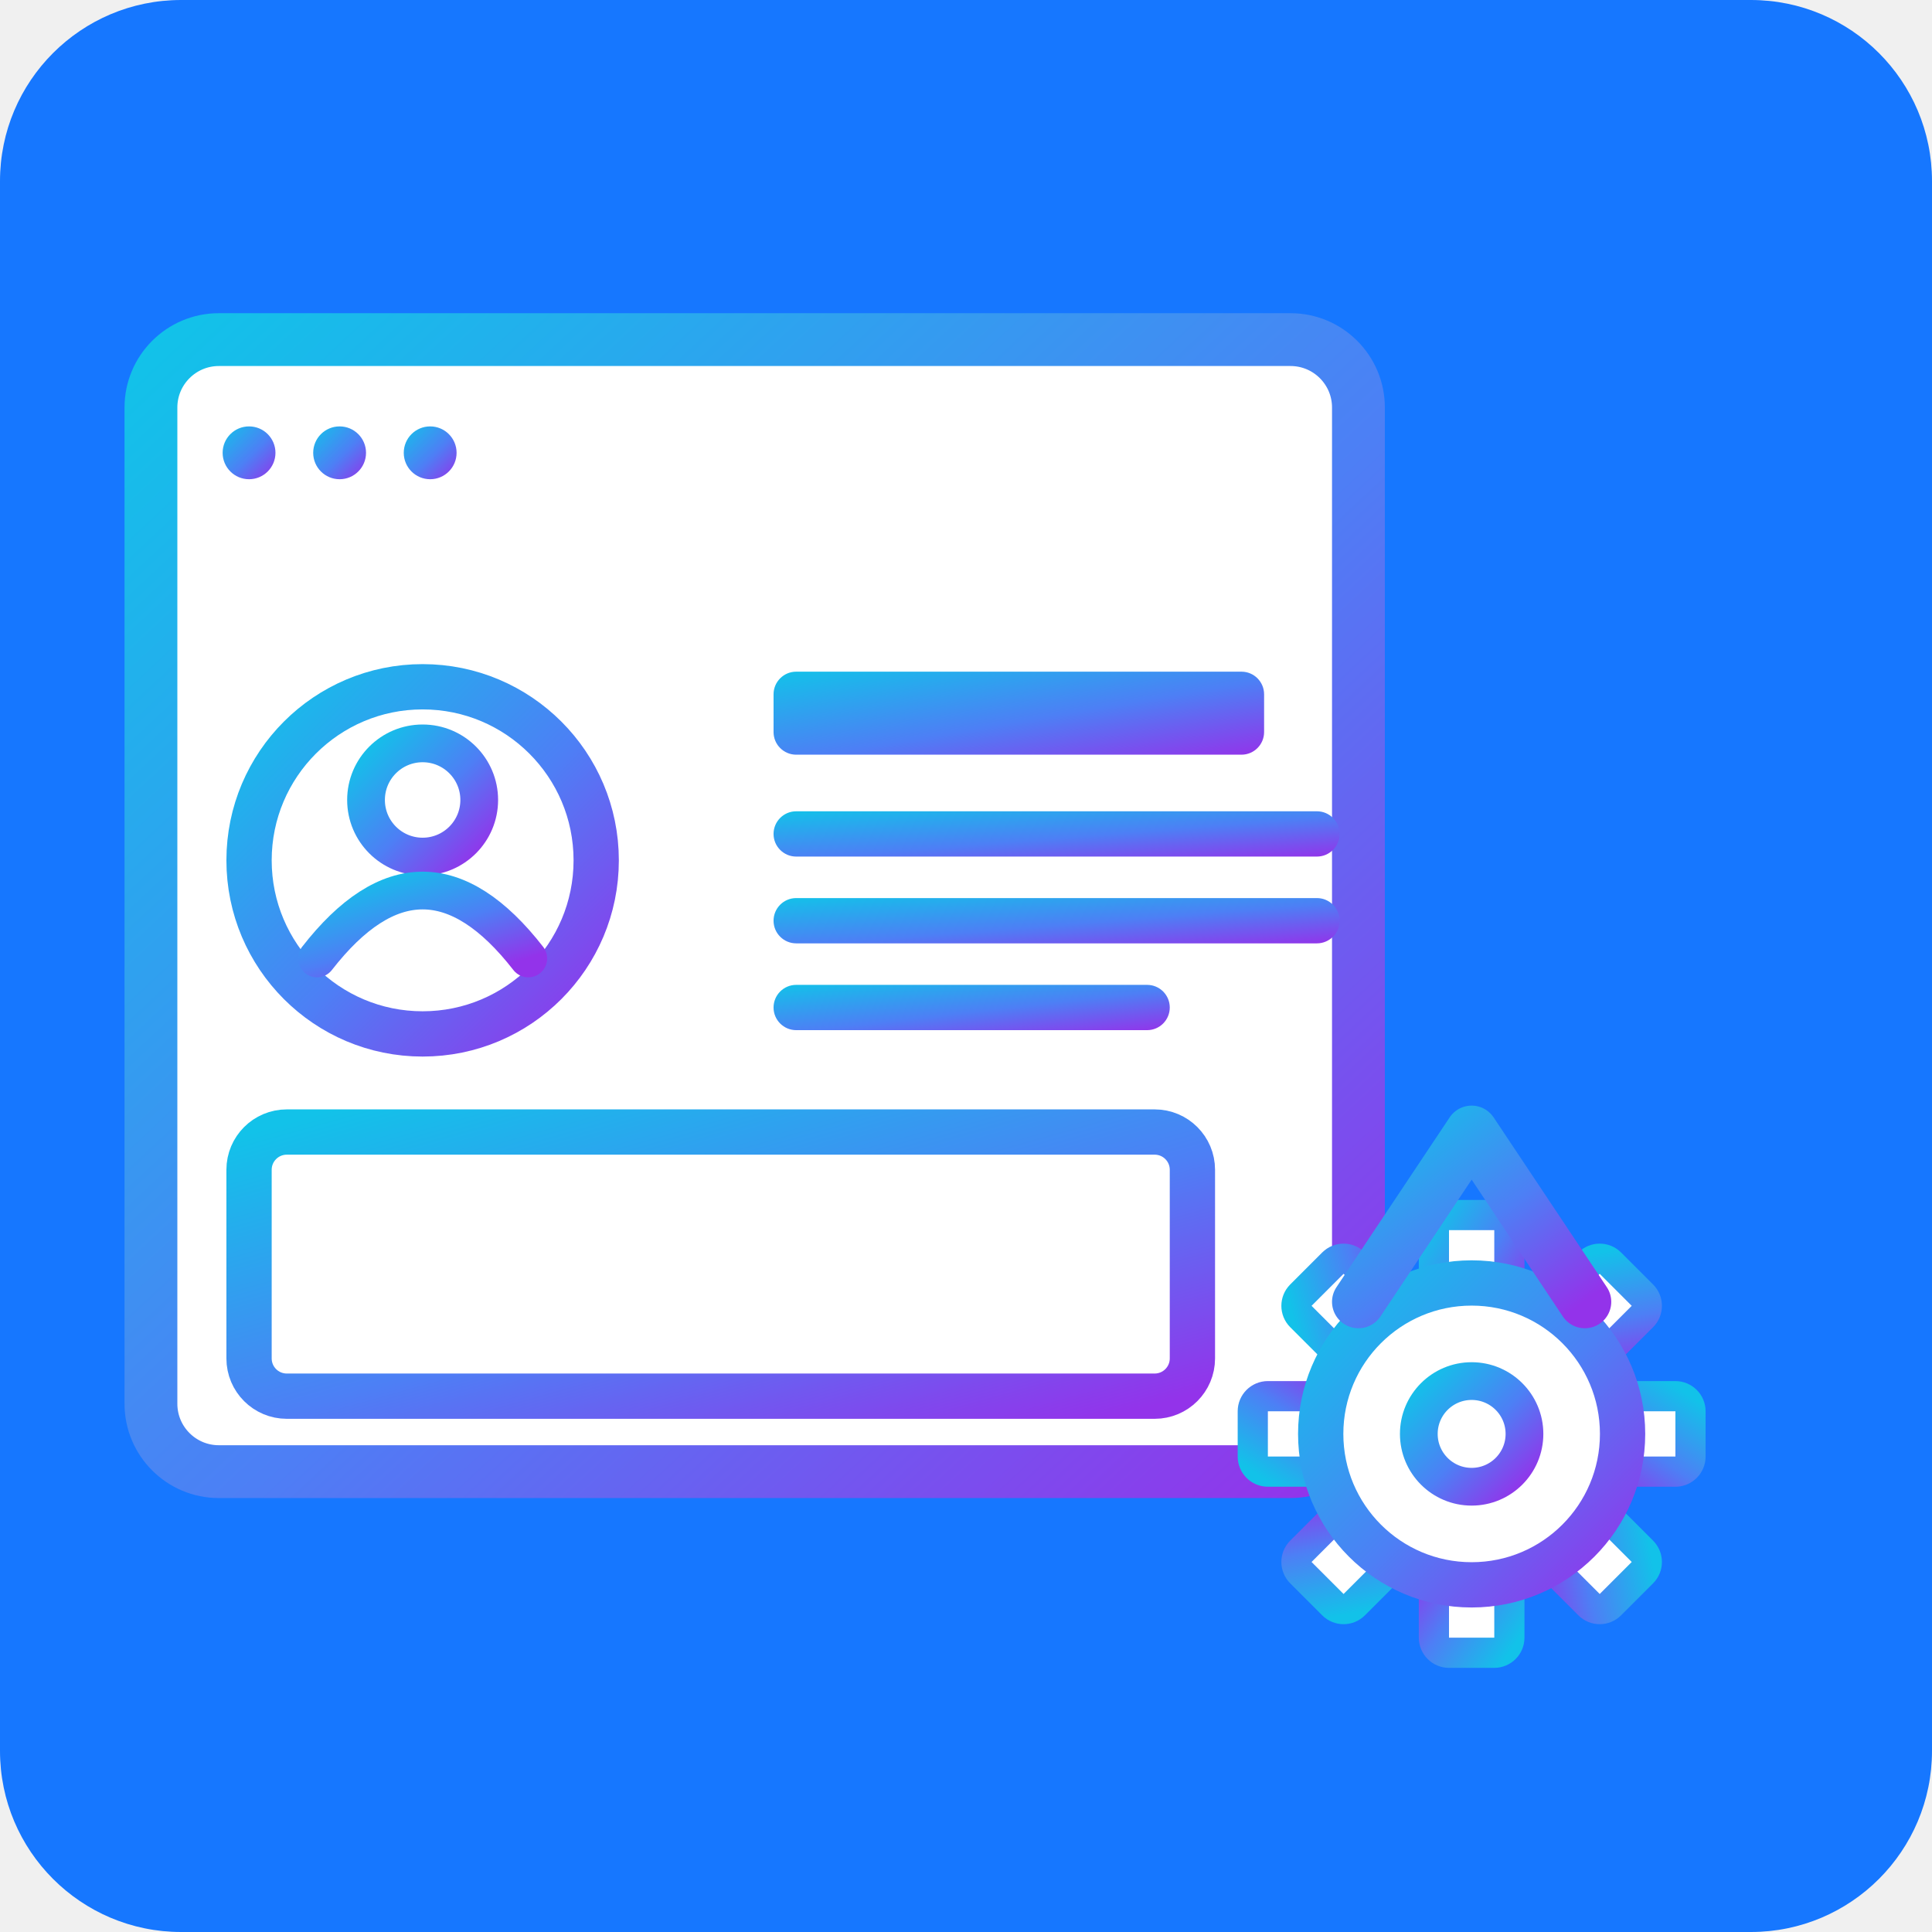
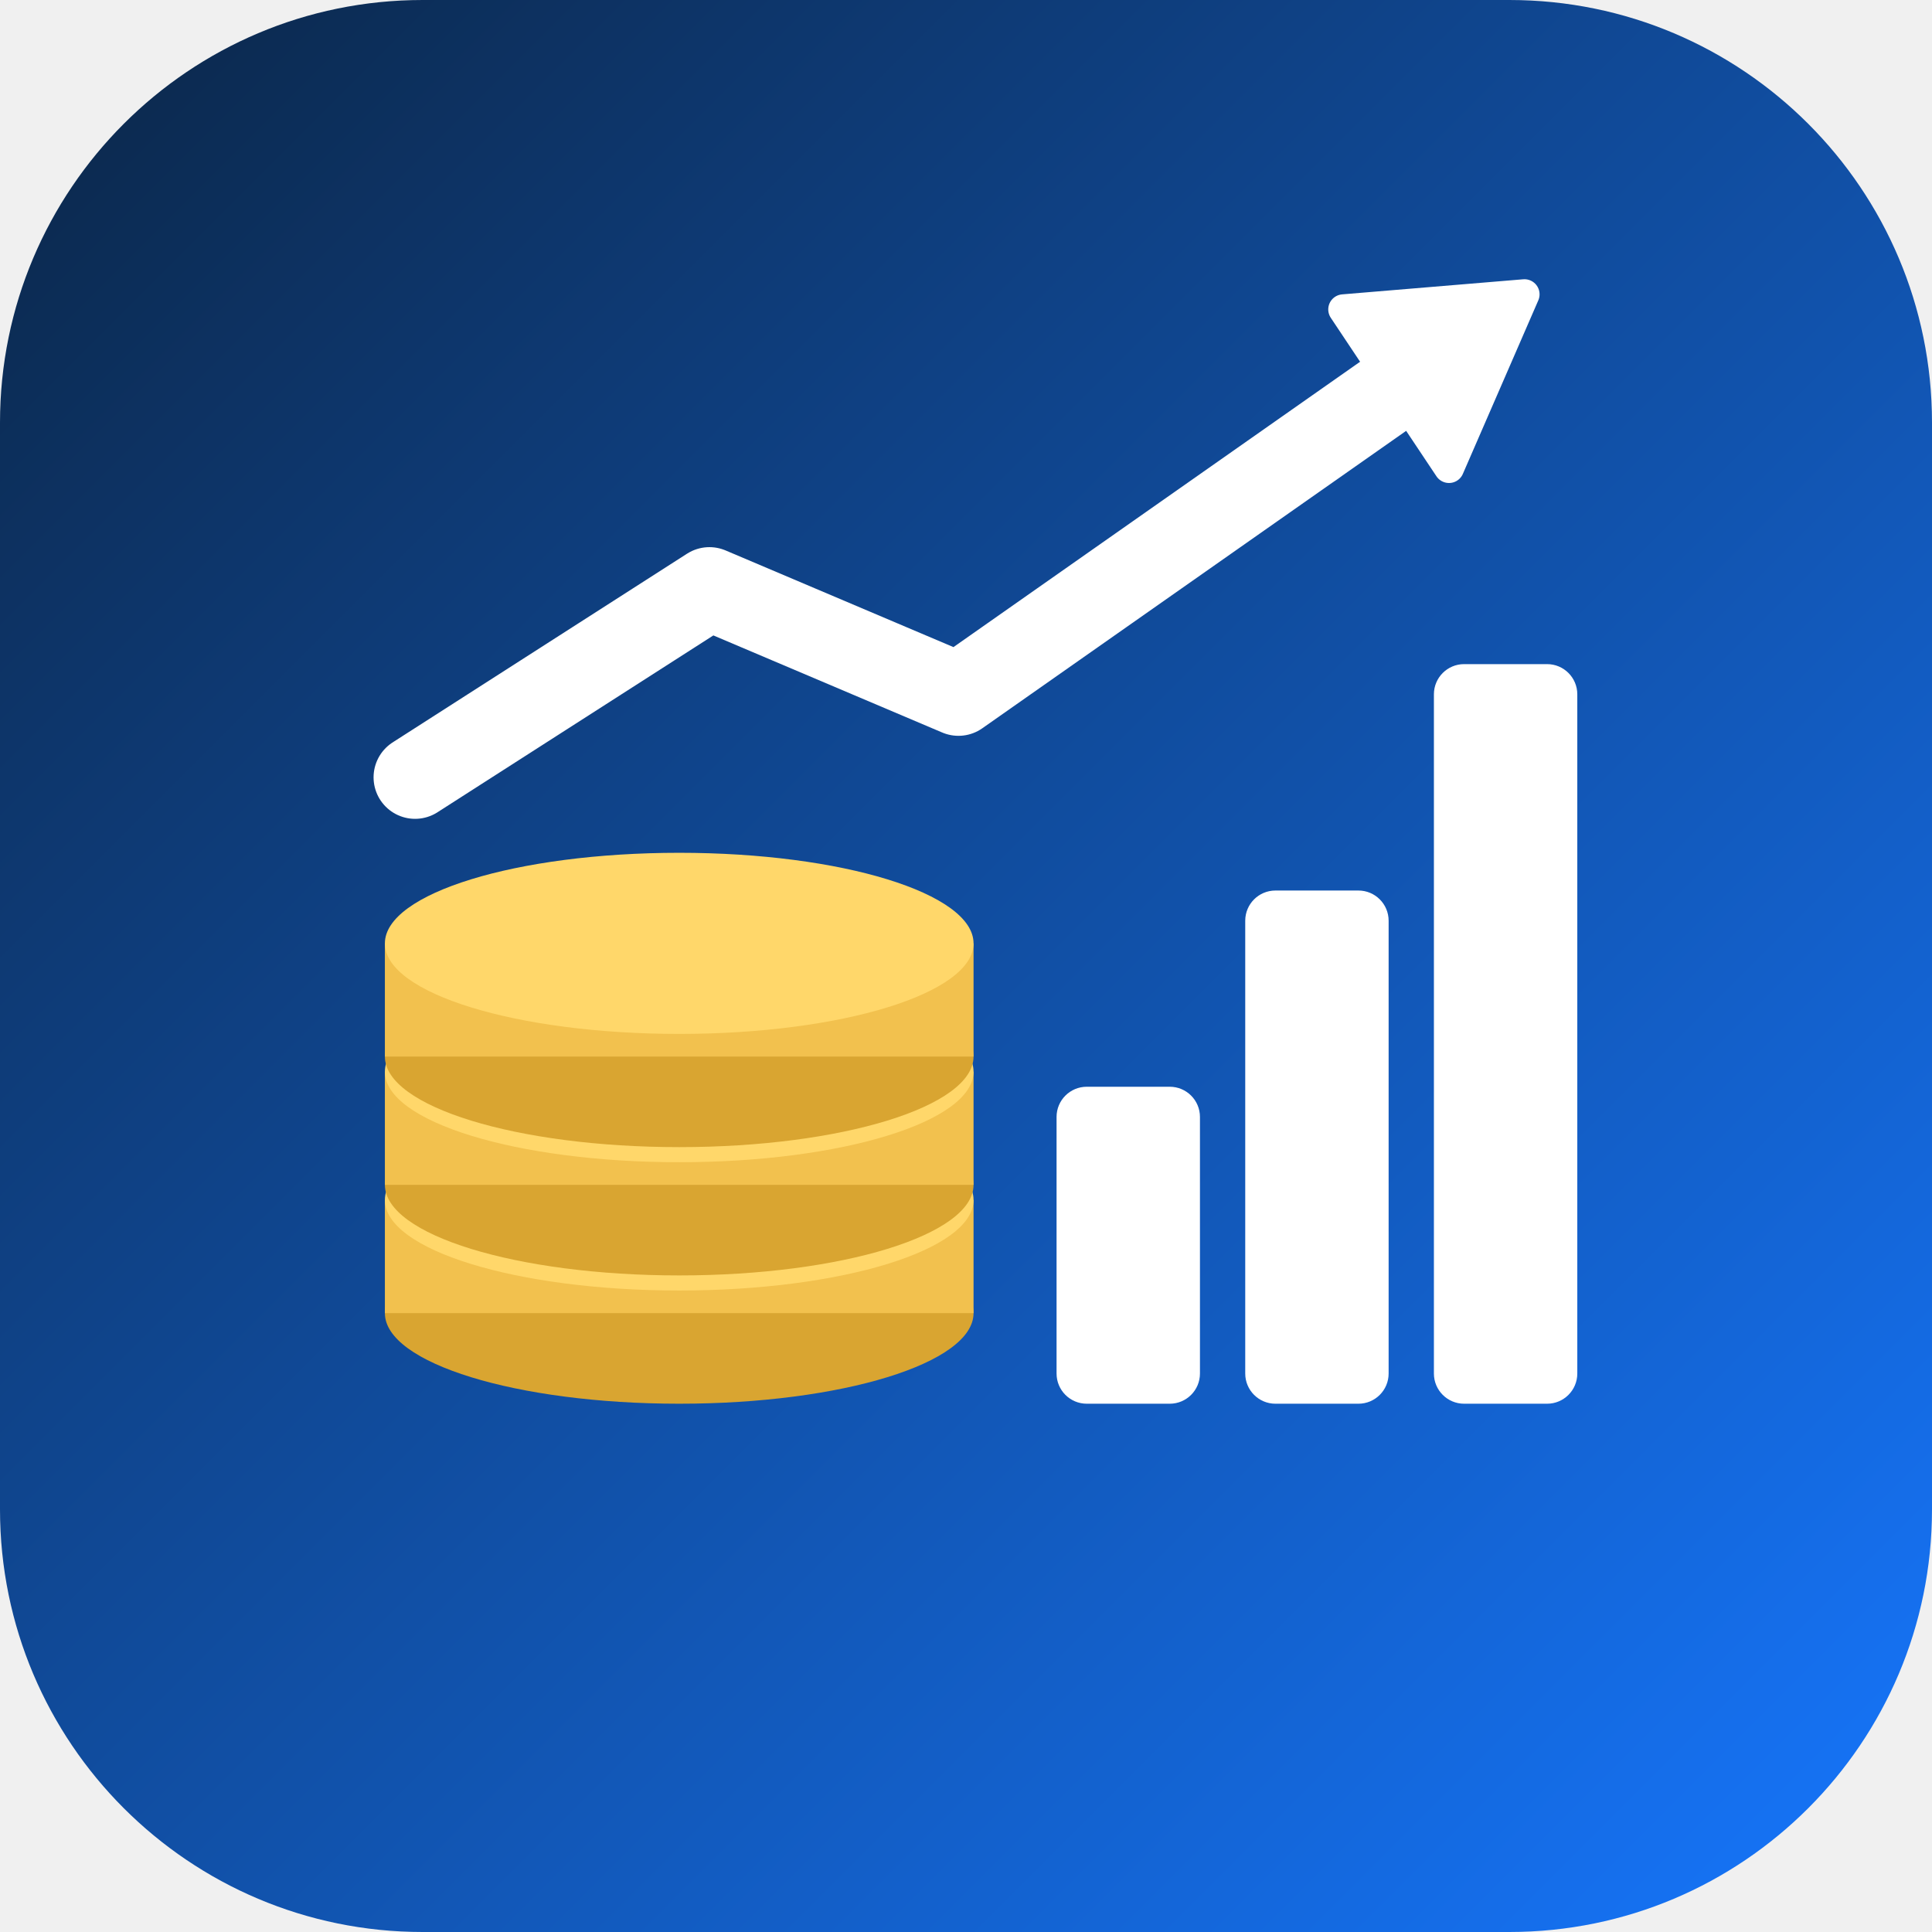
<svg xmlns="http://www.w3.org/2000/svg" viewBox="0 0 512 512">
  <defs>
-     <linearGradient id="g" x1="0%" y1="0%" x2="100%" y2="100%">
-       <stop offset="0%" stop-color="#12c2e9" />
-       <stop offset="55%" stop-color="#4d7ff5" />
-       <stop offset="100%" stop-color="#9333ea" />
+     <linearGradient id="bg" x1="0%" y1="0%" x2="100%" y2="100%">
+       <stop offset="0%" stop-color="#0b2545" />
+       <stop offset="100%" stop-color="#1677ff" />
    </linearGradient>
  </defs>
-   <rect width="512" height="512" rx="48" fill="#1677ff" />
-   <rect x="40" y="90" width="320" height="300" rx="18" fill="#ffffff" stroke="url(#g)" stroke-width="14" stroke-linejoin="round" />
-   <line x1="40" y1="150" x2="360" y2="150" stroke="url(#g)" stroke-width="14" />
-   <circle cx="66" cy="120" r="7" fill="url(#g)" />
-   <circle cx="90" cy="120" r="7" fill="url(#g)" />
-   <circle cx="114" cy="120" r="7" fill="url(#g)" />
-   <circle cx="112" cy="228" r="46" fill="none" stroke="url(#g)" stroke-width="12" />
-   <circle cx="112" cy="212" r="15" fill="none" stroke="url(#g)" stroke-width="10" />
-   <path d="M 84,254 Q 112,218 140,254" fill="none" stroke="url(#g)" stroke-width="10" stroke-linecap="round" />
-   <rect x="205" y="178" width="130" height="22" rx="6" fill="url(#g)" />
-   <rect x="205" y="215" width="150" height="12" rx="6" fill="url(#g)" />
-   <rect x="205" y="238" width="150" height="12" rx="6" fill="url(#g)" />
-   <rect x="205" y="261" width="105" height="12" rx="6" fill="url(#g)" />
-   <rect x="66" y="300" width="250" height="70" rx="10" fill="none" stroke="url(#g)" stroke-width="12" />
+   <rect width="512" height="512" rx="112" fill="url(#bg)" />
  <g>
-     <rect x="380" y="322" width="20" height="30" rx="4" fill="#ffffff" stroke="url(#g)" stroke-width="8" />
-     <rect x="380" y="322" width="20" height="30" rx="4" fill="#ffffff" stroke="url(#g)" stroke-width="8" transform="rotate(45 390 380)" />
-     <rect x="380" y="322" width="20" height="30" rx="4" fill="#ffffff" stroke="url(#g)" stroke-width="8" transform="rotate(90 390 380)" />
-     <rect x="380" y="322" width="20" height="30" rx="4" fill="#ffffff" stroke="url(#g)" stroke-width="8" transform="rotate(135 390 380)" />
-     <rect x="380" y="322" width="20" height="30" rx="4" fill="#ffffff" stroke="url(#g)" stroke-width="8" transform="rotate(180 390 380)" />
-     <rect x="380" y="322" width="20" height="30" rx="4" fill="#ffffff" stroke="url(#g)" stroke-width="8" transform="rotate(225 390 380)" />
-     <rect x="380" y="322" width="20" height="30" rx="4" fill="#ffffff" stroke="url(#g)" stroke-width="8" transform="rotate(270 390 380)" />
-     <rect x="380" y="322" width="20" height="30" rx="4" fill="#ffffff" stroke="url(#g)" stroke-width="8" transform="rotate(315 390 380)" />
-     <circle cx="390" cy="380" r="40" fill="#ffffff" stroke="url(#g)" stroke-width="12" />
-     <circle cx="390" cy="380" r="14" fill="#ffffff" stroke="url(#g)" stroke-width="10" />
+     <rect x="280" y="288" width="38" height="84" rx="8" fill="#ffffff" />
+     <rect x="330" y="236" width="38" height="136" rx="8" fill="#ffffff" />
+     <rect x="380" y="176" width="38" height="196" rx="8" fill="#ffffff" />
+     <ellipse cx="180" cy="348" rx="78" ry="24" fill="#d9a531" />
+     <rect x="102" y="318" width="156" height="30" fill="#f2c14e" />
+     <ellipse cx="180" cy="318" rx="78" ry="24" fill="#ffd76a" />
+     <ellipse cx="180" cy="314" rx="78" ry="24" fill="#d9a531" />
+     <rect x="102" y="284" width="156" height="30" fill="#f2c14e" />
+     <ellipse cx="180" cy="284" rx="78" ry="24" fill="#ffd76a" />
+     <ellipse cx="180" cy="280" rx="78" ry="24" fill="#d9a531" />
+     <rect x="102" y="250" width="156" height="30" fill="#f2c14e" />
+     <ellipse cx="180" cy="250" rx="78" ry="24" fill="#ffd76a" />
+     <polyline points="110,206 188,156 254,184 368,104" fill="none" stroke="#ffffff" stroke-width="22" stroke-linecap="round" stroke-linejoin="round" />
+     <polygon points="404,78 356,82 384,124" fill="#ffffff" stroke="#ffffff" stroke-width="8" stroke-linejoin="round" />
  </g>
-   <line x1="390" y1="472" x2="390" y2="345" stroke="url(#g)" stroke-width="14" stroke-linecap="round" />
-   <path d="M 360,345 L 390,300 L 420,345" fill="none" stroke="url(#g)" stroke-width="14" stroke-linecap="round" stroke-linejoin="round" />
</svg>
